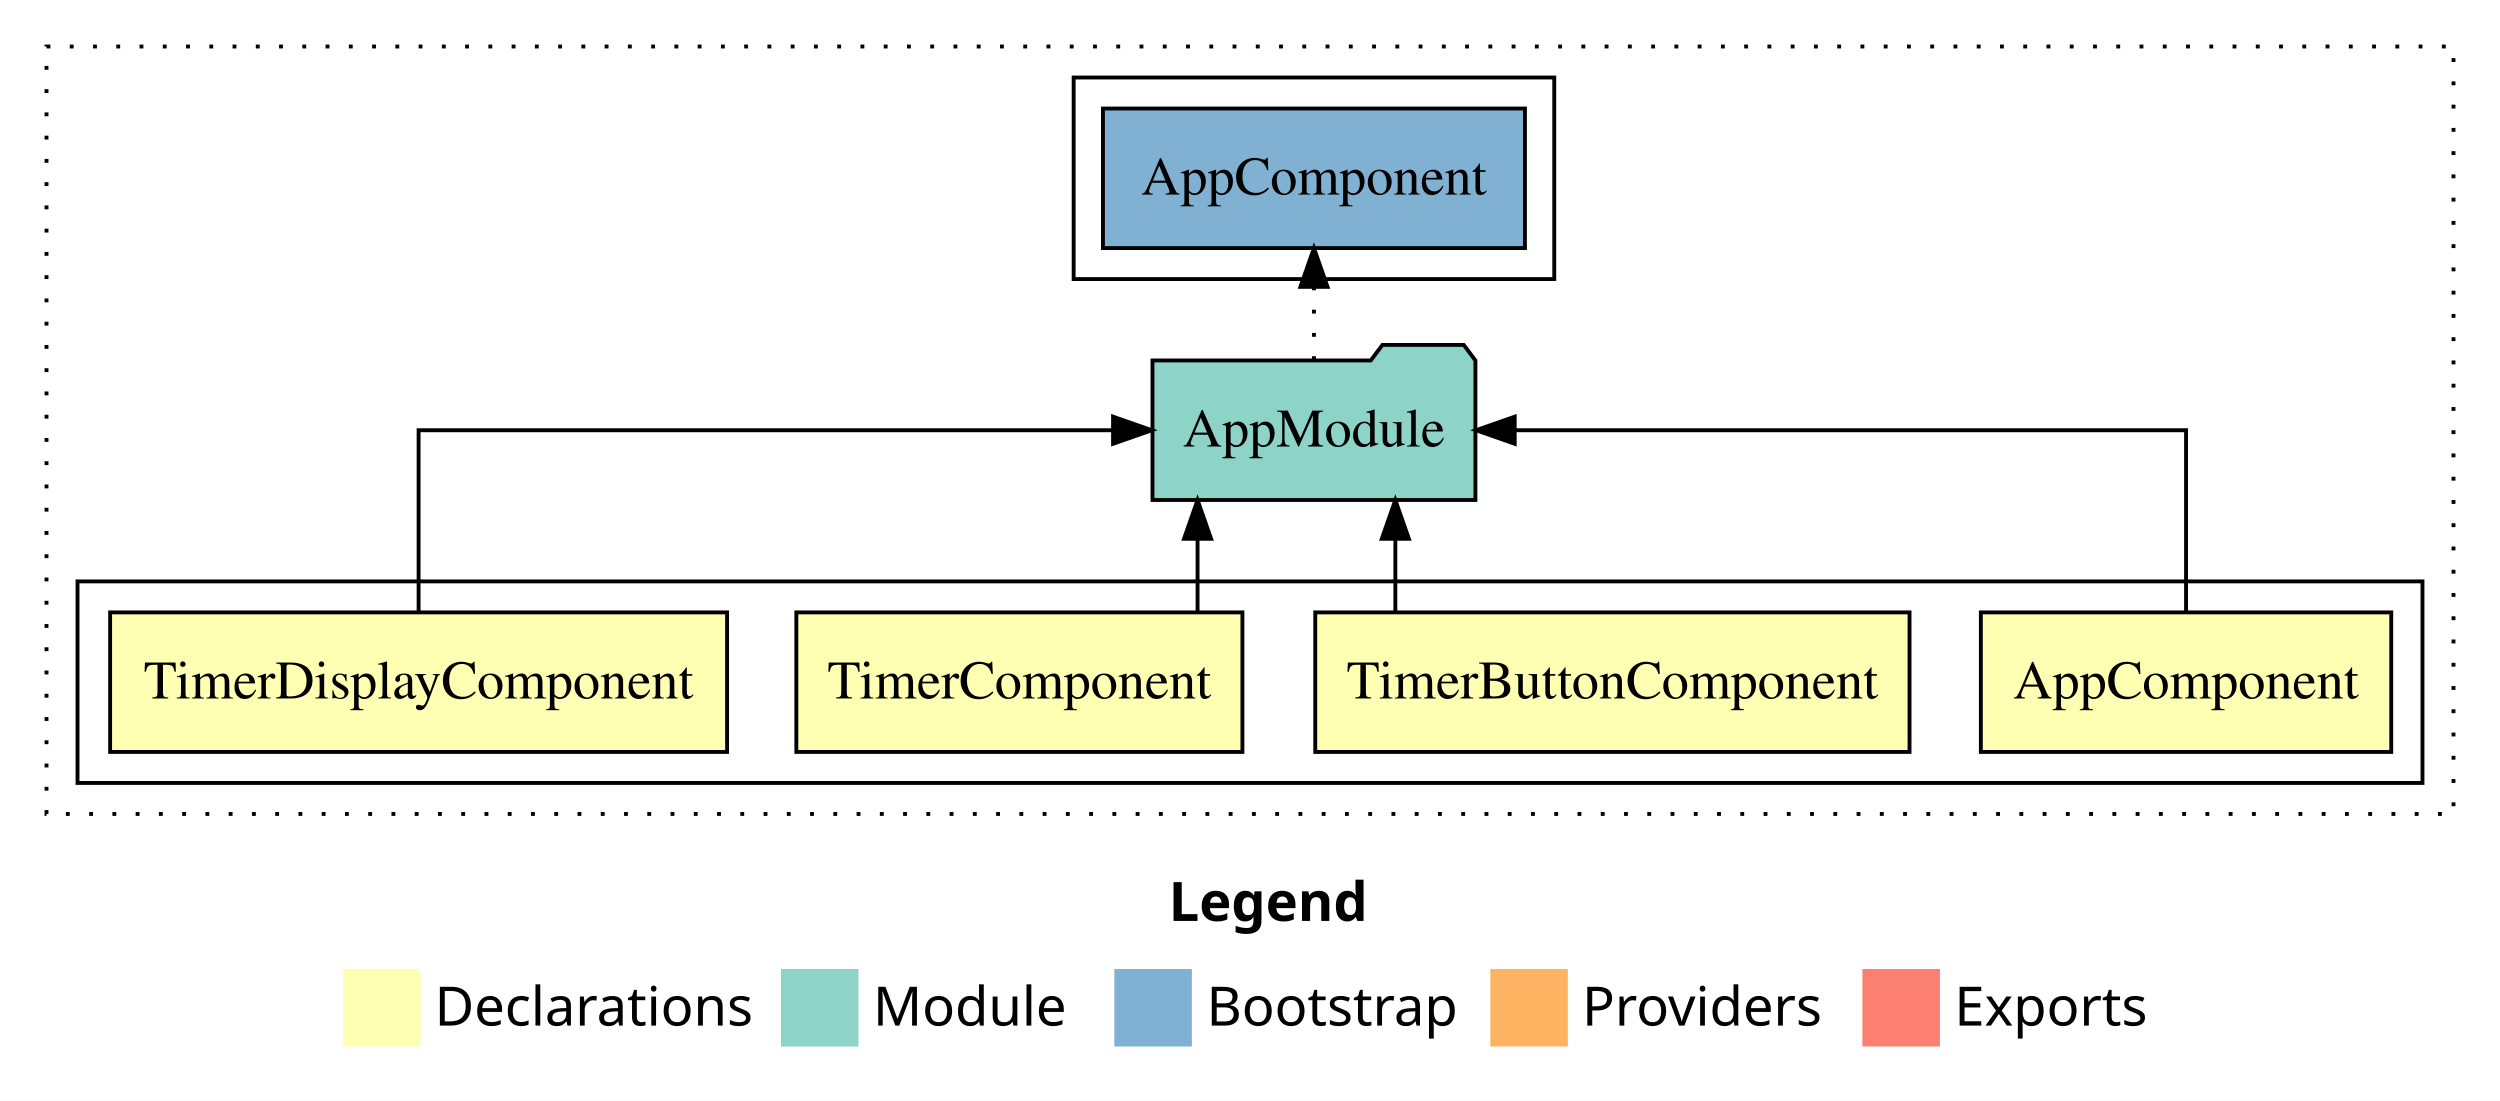
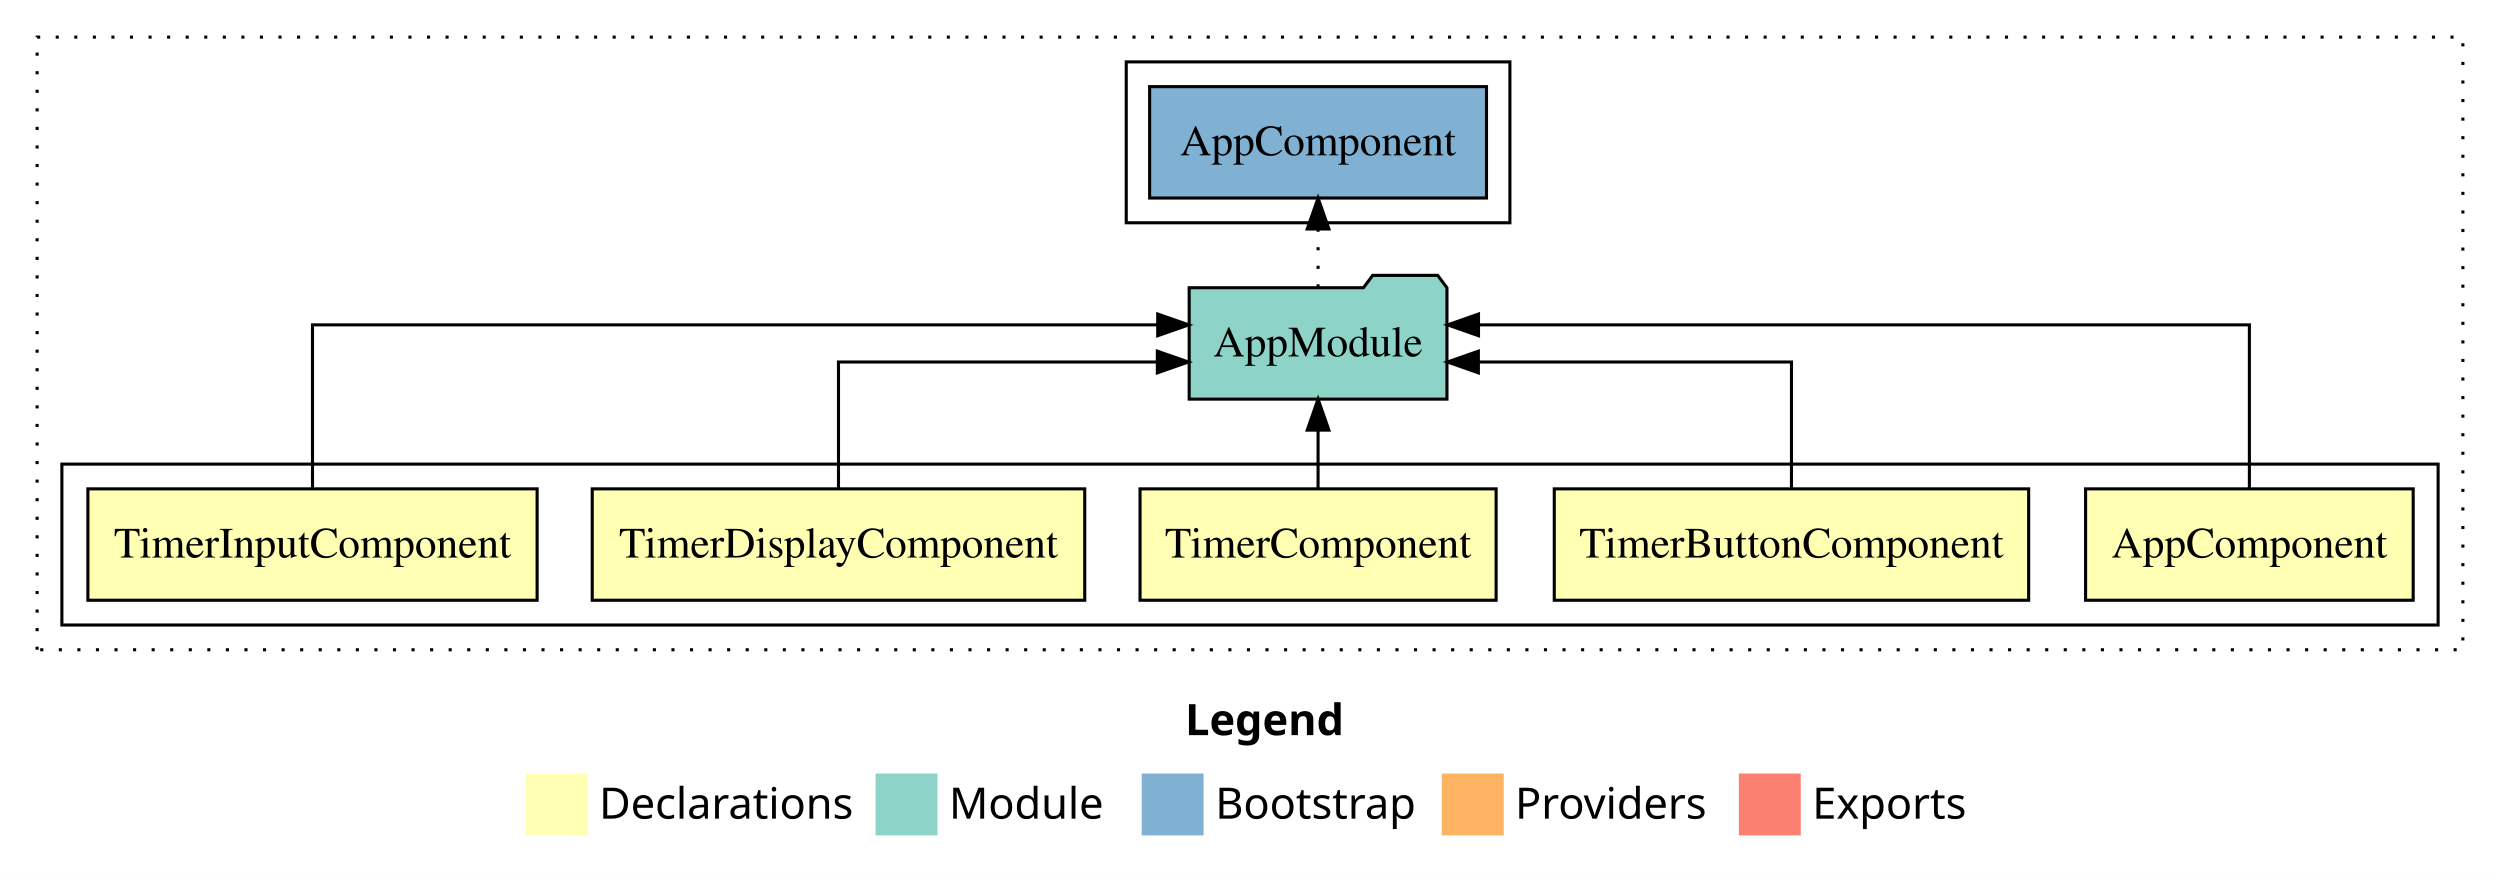
- <svg xmlns="http://www.w3.org/2000/svg" width="645pt" height="284pt" viewBox="0.00 0.00 645.00 284.00">
+ <svg xmlns="http://www.w3.org/2000/svg" width="808pt" height="284pt" viewBox="0.00 0.00 808.00 284.00">
  <g id="graph0" class="graph" transform="scale(1 1) rotate(0) translate(4 280)">
-     <polygon fill="#ffffff" stroke="transparent" points="-4,4 -4,-280 641,-280 641,4 -4,4" />
-     <text text-anchor="start" x="297.509" y="-42.4" font-family="sans-serif" font-weight="bold" font-size="14.00" fill="#000000">Legend</text>
-     <polygon fill="#ffffb3" stroke="transparent" points="84.5,-10 84.5,-30 104.5,-30 104.5,-10 84.5,-10" />
-     <text text-anchor="start" x="108.129" y="-15.4" font-family="sans-serif" font-size="14.00" fill="#000000">  Declarations</text>
-     <polygon fill="#8dd3c7" stroke="transparent" points="197.5,-10 197.5,-30 217.5,-30 217.5,-10 197.5,-10" />
-     <text text-anchor="start" x="221.225" y="-15.4" font-family="sans-serif" font-size="14.00" fill="#000000">  Module</text>
-     <polygon fill="#80b1d3" stroke="transparent" points="283.5,-10 283.5,-30 303.5,-30 303.5,-10 283.5,-10" />
-     <text text-anchor="start" x="307.281" y="-15.4" font-family="sans-serif" font-size="14.00" fill="#000000">  Bootstrap</text>
-     <polygon fill="#fdb462" stroke="transparent" points="380.5,-10 380.5,-30 400.5,-30 400.5,-10 380.5,-10" />
-     <text text-anchor="start" x="404.173" y="-15.4" font-family="sans-serif" font-size="14.00" fill="#000000">  Providers</text>
-     <polygon fill="#fb8072" stroke="transparent" points="476.5,-10 476.5,-30 496.5,-30 496.5,-10 476.5,-10" />
-     <text text-anchor="start" x="500.226" y="-15.4" font-family="sans-serif" font-size="14.00" fill="#000000">  Exports</text>
+     <polygon fill="#ffffff" stroke="transparent" points="-4,4 -4,-280 804,-280 804,4 -4,4" />
+     <text text-anchor="start" x="379.009" y="-42.4" font-family="sans-serif" font-weight="bold" font-size="14.00" fill="#000000">Legend</text>
+     <polygon fill="#ffffb3" stroke="transparent" points="166,-10 166,-30 186,-30 186,-10 166,-10" />
+     <text text-anchor="start" x="189.629" y="-15.4" font-family="sans-serif" font-size="14.00" fill="#000000">  Declarations</text>
+     <polygon fill="#8dd3c7" stroke="transparent" points="279,-10 279,-30 299,-30 299,-10 279,-10" />
+     <text text-anchor="start" x="302.725" y="-15.4" font-family="sans-serif" font-size="14.00" fill="#000000">  Module</text>
+     <polygon fill="#80b1d3" stroke="transparent" points="365,-10 365,-30 385,-30 385,-10 365,-10" />
+     <text text-anchor="start" x="388.781" y="-15.4" font-family="sans-serif" font-size="14.00" fill="#000000">  Bootstrap</text>
+     <polygon fill="#fdb462" stroke="transparent" points="462,-10 462,-30 482,-30 482,-10 462,-10" />
+     <text text-anchor="start" x="485.673" y="-15.4" font-family="sans-serif" font-size="14.00" fill="#000000">  Providers</text>
+     <polygon fill="#fb8072" stroke="transparent" points="558,-10 558,-30 578,-30 578,-10 558,-10" />
+     <text text-anchor="start" x="581.726" y="-15.4" font-family="sans-serif" font-size="14.00" fill="#000000">  Exports</text>
    <g id="clust1" class="cluster">
-       <polygon fill="none" stroke="#000000" stroke-dasharray="1,5" points="8,-70 8,-268 629,-268 629,-70 8,-70" />
+       <polygon fill="none" stroke="#000000" stroke-dasharray="1,5" points="8,-70 8,-268 792,-268 792,-70 8,-70" />
    </g>
    <g id="clust2" class="cluster">
-       <polygon fill="none" stroke="#000000" points="16,-78 16,-130 621,-130 621,-78 16,-78" />
+       <polygon fill="none" stroke="#000000" points="16,-78 16,-130 784,-130 784,-78 16,-78" />
    </g>
-     <g id="clust9" class="cluster">
-       <polygon fill="none" stroke="#000000" points="273,-208 273,-260 397,-260 397,-208 273,-208" />
+     <g id="clust10" class="cluster">
+       <polygon fill="none" stroke="#000000" points="360,-208 360,-260 484,-260 484,-208 360,-208" />
    </g>
    <g id="node1" class="node">
-       <polygon fill="#ffffb3" stroke="#000000" points="612.94,-122 507.06,-122 507.06,-86 612.94,-86 612.94,-122" />
-       <text text-anchor="middle" x="560" y="-99.8" font-family="Times,serif" font-size="14.00" fill="#000000">AppComponent</text>
+       <polygon fill="#ffffb3" stroke="#000000" points="775.94,-122 670.06,-122 670.06,-86 775.94,-86 775.94,-122" />
+       <text text-anchor="middle" x="723" y="-99.8" font-family="Times,serif" font-size="14.00" fill="#000000">AppComponent</text>
+     </g>
+     <g id="node6" class="node">
+       <polygon fill="#8dd3c7" stroke="#000000" points="463.657,-187 460.657,-191 439.657,-191 436.657,-187 380.343,-187 380.343,-151 463.657,-151 463.657,-187" />
+       <text text-anchor="middle" x="422" y="-164.8" font-family="Times,serif" font-size="14.00" fill="#000000">AppModule</text>
+     </g>
+     <g id="edge1" class="edge">
+       <path fill="none" stroke="#000000" d="M723,-122.284C723,-143.321 723,-175 723,-175 723,-175 473.853,-175 473.853,-175" />
+       <polygon fill="#000000" stroke="#000000" points="473.853,-171.5 463.853,-175 473.853,-178.5 473.853,-171.5" />
+     </g>
+     <g id="node2" class="node">
+       <polygon fill="#ffffb3" stroke="#000000" points="651.66,-122 498.34,-122 498.34,-86 651.66,-86 651.66,-122" />
+       <text text-anchor="middle" x="575" y="-99.8" font-family="Times,serif" font-size="14.00" fill="#000000">TimerButtonComponent</text>
+     </g>
+     <g id="edge2" class="edge">
+       <path fill="none" stroke="#000000" d="M575,-122.022C575,-139.373 575,-163 575,-163 575,-163 473.808,-163 473.808,-163" />
+       <polygon fill="#000000" stroke="#000000" points="473.808,-159.5 463.808,-163 473.808,-166.5 473.808,-159.5" />
+     </g>
+     <g id="node3" class="node">
+       <polygon fill="#ffffb3" stroke="#000000" points="479.542,-122 364.458,-122 364.458,-86 479.542,-86 479.542,-122" />
+       <text text-anchor="middle" x="422" y="-99.8" font-family="Times,serif" font-size="14.00" fill="#000000">TimerComponent</text>
+     </g>
+     <g id="edge3" class="edge">
+       <path fill="none" stroke="#000000" d="M422,-122.106C422,-122.106 422,-140.991 422,-140.991" />
+       <polygon fill="#000000" stroke="#000000" points="418.5,-140.991 422,-150.991 425.5,-140.991 418.5,-140.991" />
+     </g>
+     <g id="node4" class="node">
+       <polygon fill="#ffffb3" stroke="#000000" points="346.588,-122 187.412,-122 187.412,-86 346.588,-86 346.588,-122" />
+       <text text-anchor="middle" x="267" y="-99.8" font-family="Times,serif" font-size="14.00" fill="#000000">TimerDisplayComponent</text>
+     </g>
+     <g id="edge4" class="edge">
+       <path fill="none" stroke="#000000" d="M267,-122.022C267,-139.373 267,-163 267,-163 267,-163 370.055,-163 370.055,-163" />
+       <polygon fill="#000000" stroke="#000000" points="370.055,-166.5 380.055,-163 370.055,-159.5 370.055,-166.5" />
    </g>
    <g id="node5" class="node">
-       <polygon fill="#8dd3c7" stroke="#000000" points="376.657,-187 373.657,-191 352.657,-191 349.657,-187 293.343,-187 293.343,-151 376.657,-151 376.657,-187" />
-       <text text-anchor="middle" x="335" y="-164.8" font-family="Times,serif" font-size="14.00" fill="#000000">AppModule</text>
-     </g>
-     <g id="edge1" class="edge">
-       <path fill="none" stroke="#000000" d="M560,-122.106C560,-141.339 560,-169 560,-169 560,-169 386.793,-169 386.793,-169" />
-       <polygon fill="#000000" stroke="#000000" points="386.793,-165.5 376.793,-169 386.793,-172.5 386.793,-165.5" />
-     </g>
-     <g id="node2" class="node">
-       <polygon fill="#ffffb3" stroke="#000000" points="488.66,-122 335.34,-122 335.34,-86 488.66,-86 488.66,-122" />
-       <text text-anchor="middle" x="412" y="-99.8" font-family="Times,serif" font-size="14.00" fill="#000000">TimerButtonComponent</text>
-     </g>
-     <g id="edge2" class="edge">
-       <path fill="none" stroke="#000000" d="M355.999,-122.106C355.999,-122.106 355.999,-140.991 355.999,-140.991" />
-       <polygon fill="#000000" stroke="#000000" points="352.499,-140.991 355.999,-150.991 359.499,-140.991 352.499,-140.991" />
-     </g>
-     <g id="node3" class="node">
-       <polygon fill="#ffffb3" stroke="#000000" points="316.542,-122 201.458,-122 201.458,-86 316.542,-86 316.542,-122" />
-       <text text-anchor="middle" x="259" y="-99.8" font-family="Times,serif" font-size="14.00" fill="#000000">TimerComponent</text>
-     </g>
-     <g id="edge3" class="edge">
-       <path fill="none" stroke="#000000" d="M304.971,-122.106C304.971,-122.106 304.971,-140.991 304.971,-140.991" />
-       <polygon fill="#000000" stroke="#000000" points="301.471,-140.991 304.971,-150.991 308.471,-140.991 301.471,-140.991" />
-     </g>
-     <g id="node4" class="node">
-       <polygon fill="#ffffb3" stroke="#000000" points="183.588,-122 24.412,-122 24.412,-86 183.588,-86 183.588,-122" />
-       <text text-anchor="middle" x="104" y="-99.8" font-family="Times,serif" font-size="14.00" fill="#000000">TimerDisplayComponent</text>
-     </g>
-     <g id="edge4" class="edge">
-       <path fill="none" stroke="#000000" d="M104,-122.106C104,-141.339 104,-169 104,-169 104,-169 283.168,-169 283.168,-169" />
-       <polygon fill="#000000" stroke="#000000" points="283.168,-172.5 293.168,-169 283.168,-165.5 283.168,-172.5" />
-     </g>
-     <g id="node6" class="node">
-       <polygon fill="#80b1d3" stroke="#000000" points="389.439,-252 280.561,-252 280.561,-216 389.439,-216 389.439,-252" />
-       <text text-anchor="middle" x="335" y="-229.8" font-family="Times,serif" font-size="14.00" fill="#000000">AppComponent </text>
+       <polygon fill="#ffffb3" stroke="#000000" points="169.593,-122 24.407,-122 24.407,-86 169.593,-86 169.593,-122" />
+       <text text-anchor="middle" x="97" y="-99.8" font-family="Times,serif" font-size="14.00" fill="#000000">TimerInputComponent</text>
    </g>
    <g id="edge5" class="edge">
-       <path fill="none" stroke="#000000" stroke-dasharray="1,5" d="M335,-187.106C335,-187.106 335,-205.991 335,-205.991" />
-       <polygon fill="#000000" stroke="#000000" points="331.5,-205.991 335,-215.991 338.5,-205.991 331.5,-205.991" />
+       <path fill="none" stroke="#000000" d="M97,-122.284C97,-143.321 97,-175 97,-175 97,-175 370.177,-175 370.177,-175" />
+       <polygon fill="#000000" stroke="#000000" points="370.177,-178.5 380.177,-175 370.177,-171.5 370.177,-178.5" />
+     </g>
+     <g id="node7" class="node">
+       <polygon fill="#80b1d3" stroke="#000000" points="476.439,-252 367.561,-252 367.561,-216 476.439,-216 476.439,-252" />
+       <text text-anchor="middle" x="422" y="-229.8" font-family="Times,serif" font-size="14.00" fill="#000000">AppComponent </text>
+     </g>
+     <g id="edge6" class="edge">
+       <path fill="none" stroke="#000000" stroke-dasharray="1,5" d="M422,-187.106C422,-187.106 422,-205.991 422,-205.991" />
+       <polygon fill="#000000" stroke="#000000" points="418.5,-205.991 422,-215.991 425.5,-205.991 418.5,-205.991" />
    </g>
  </g>
</svg>
